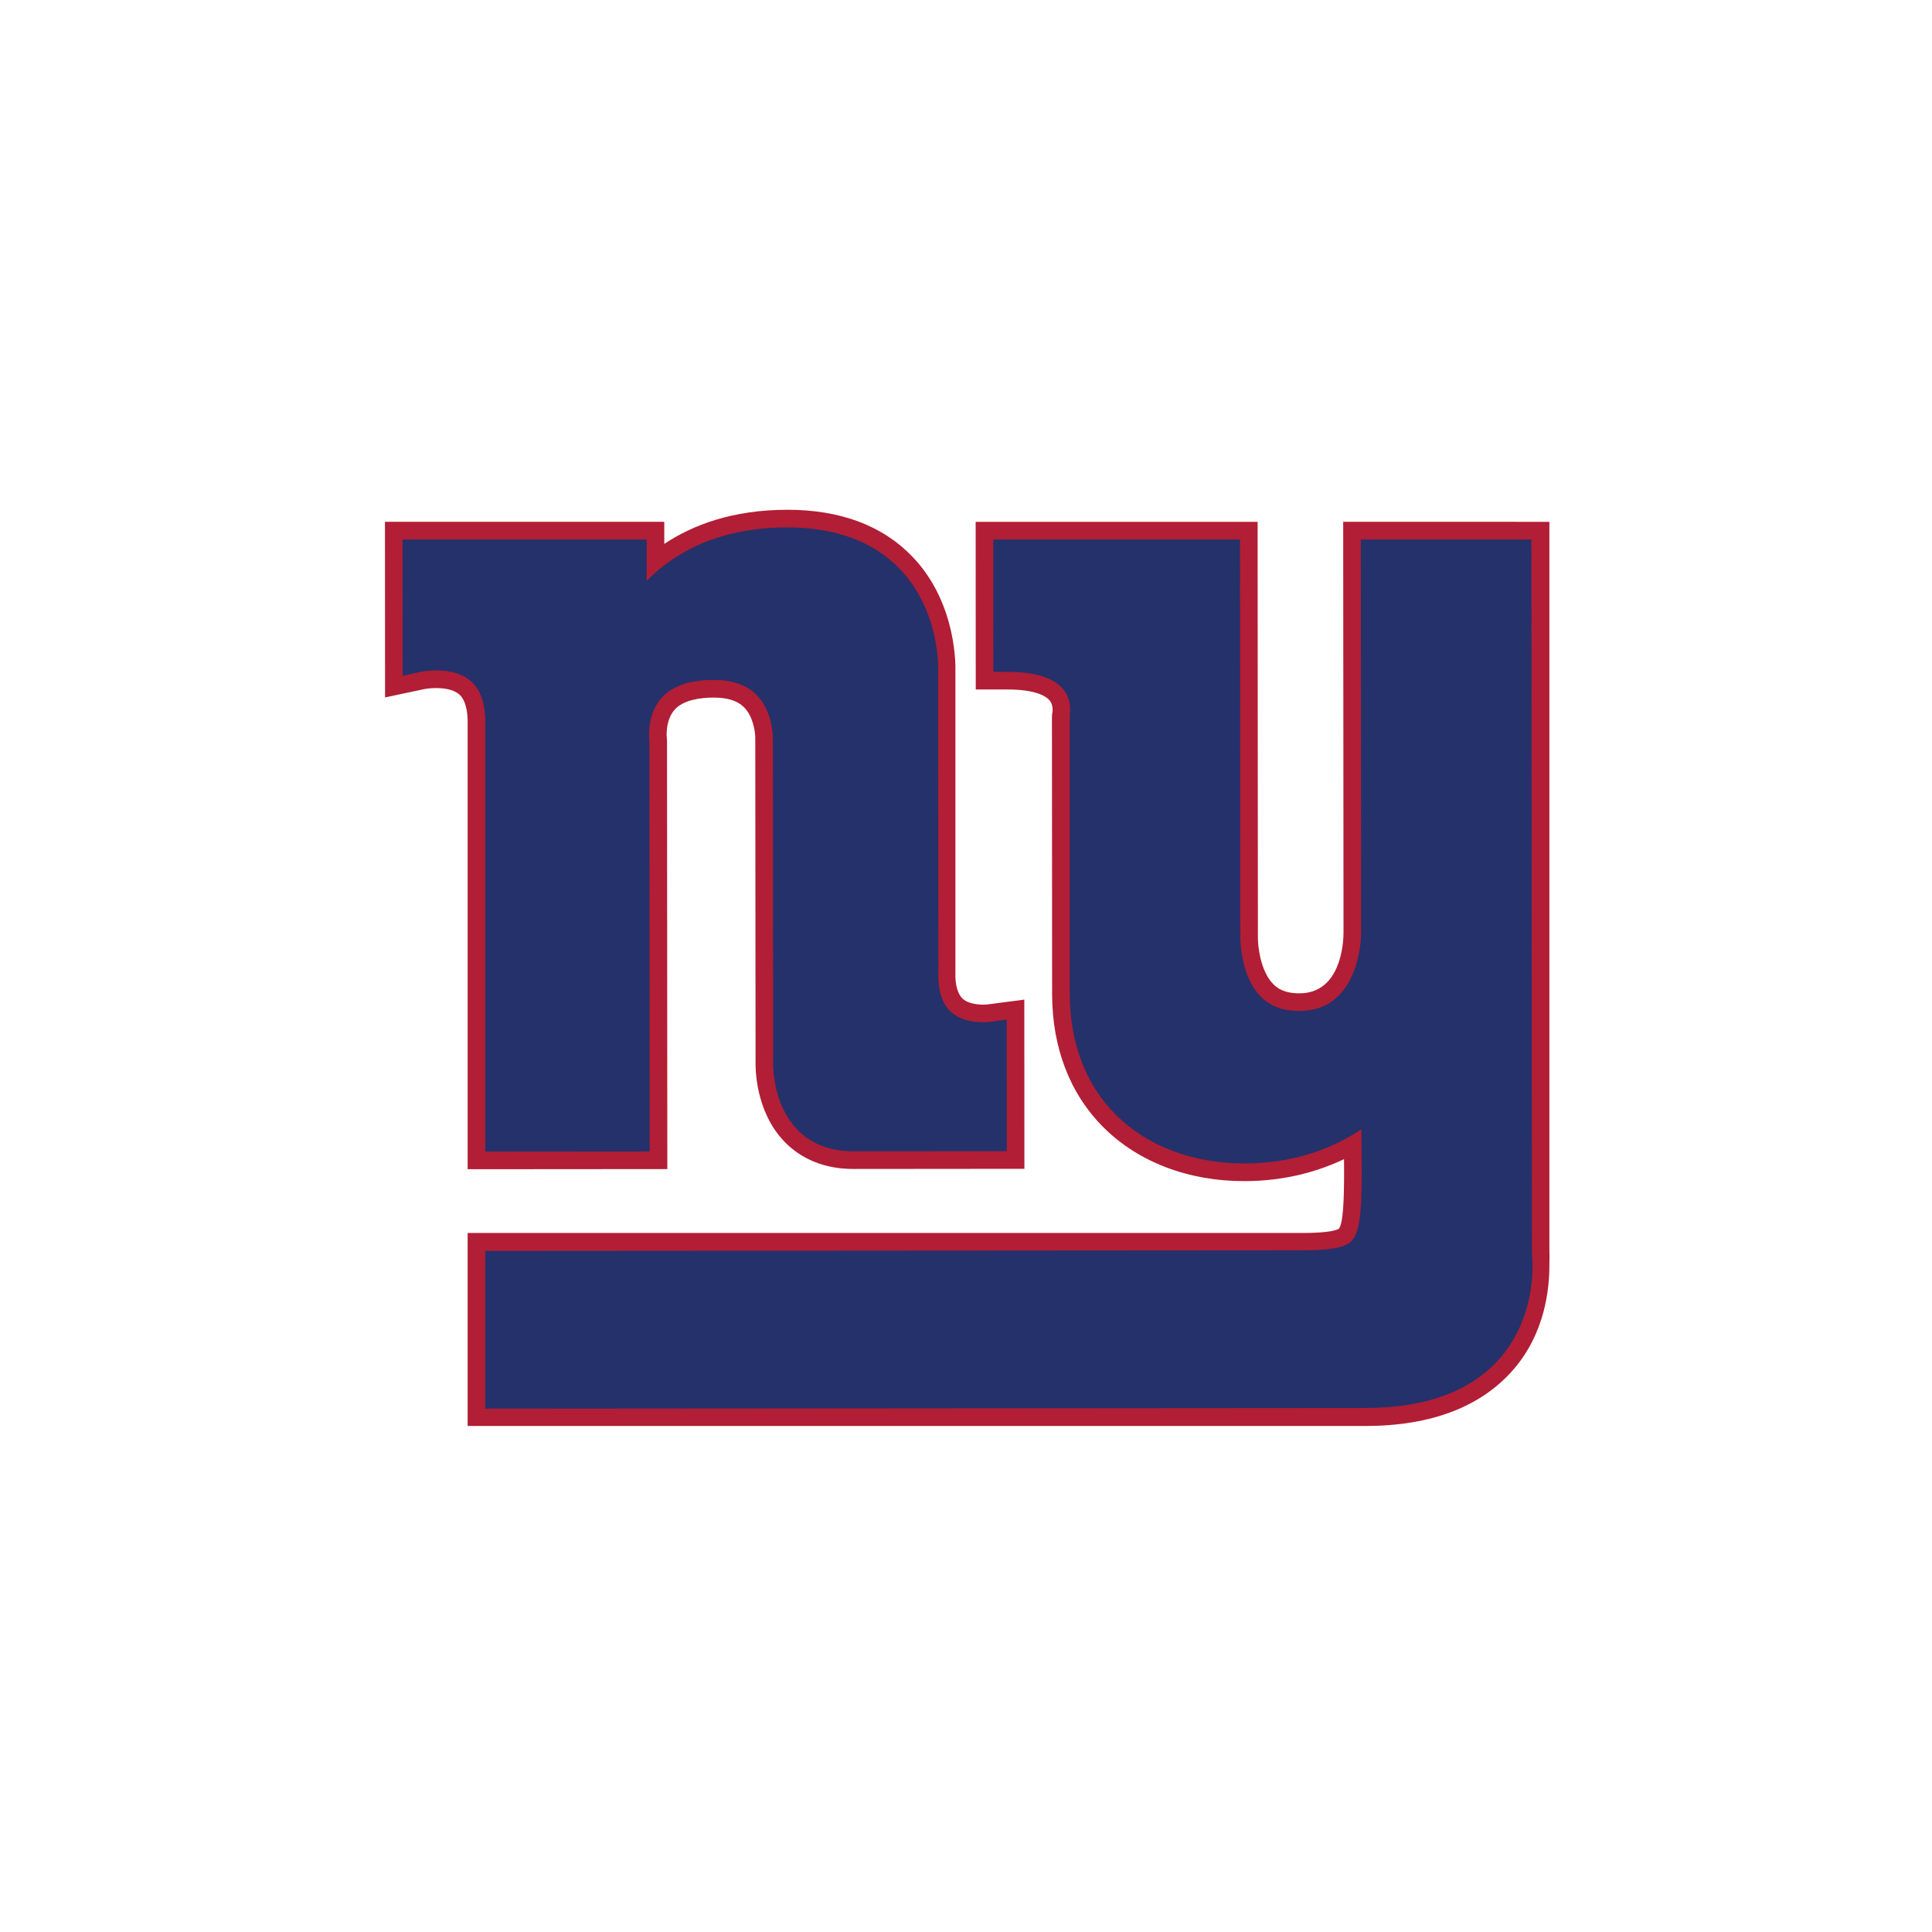
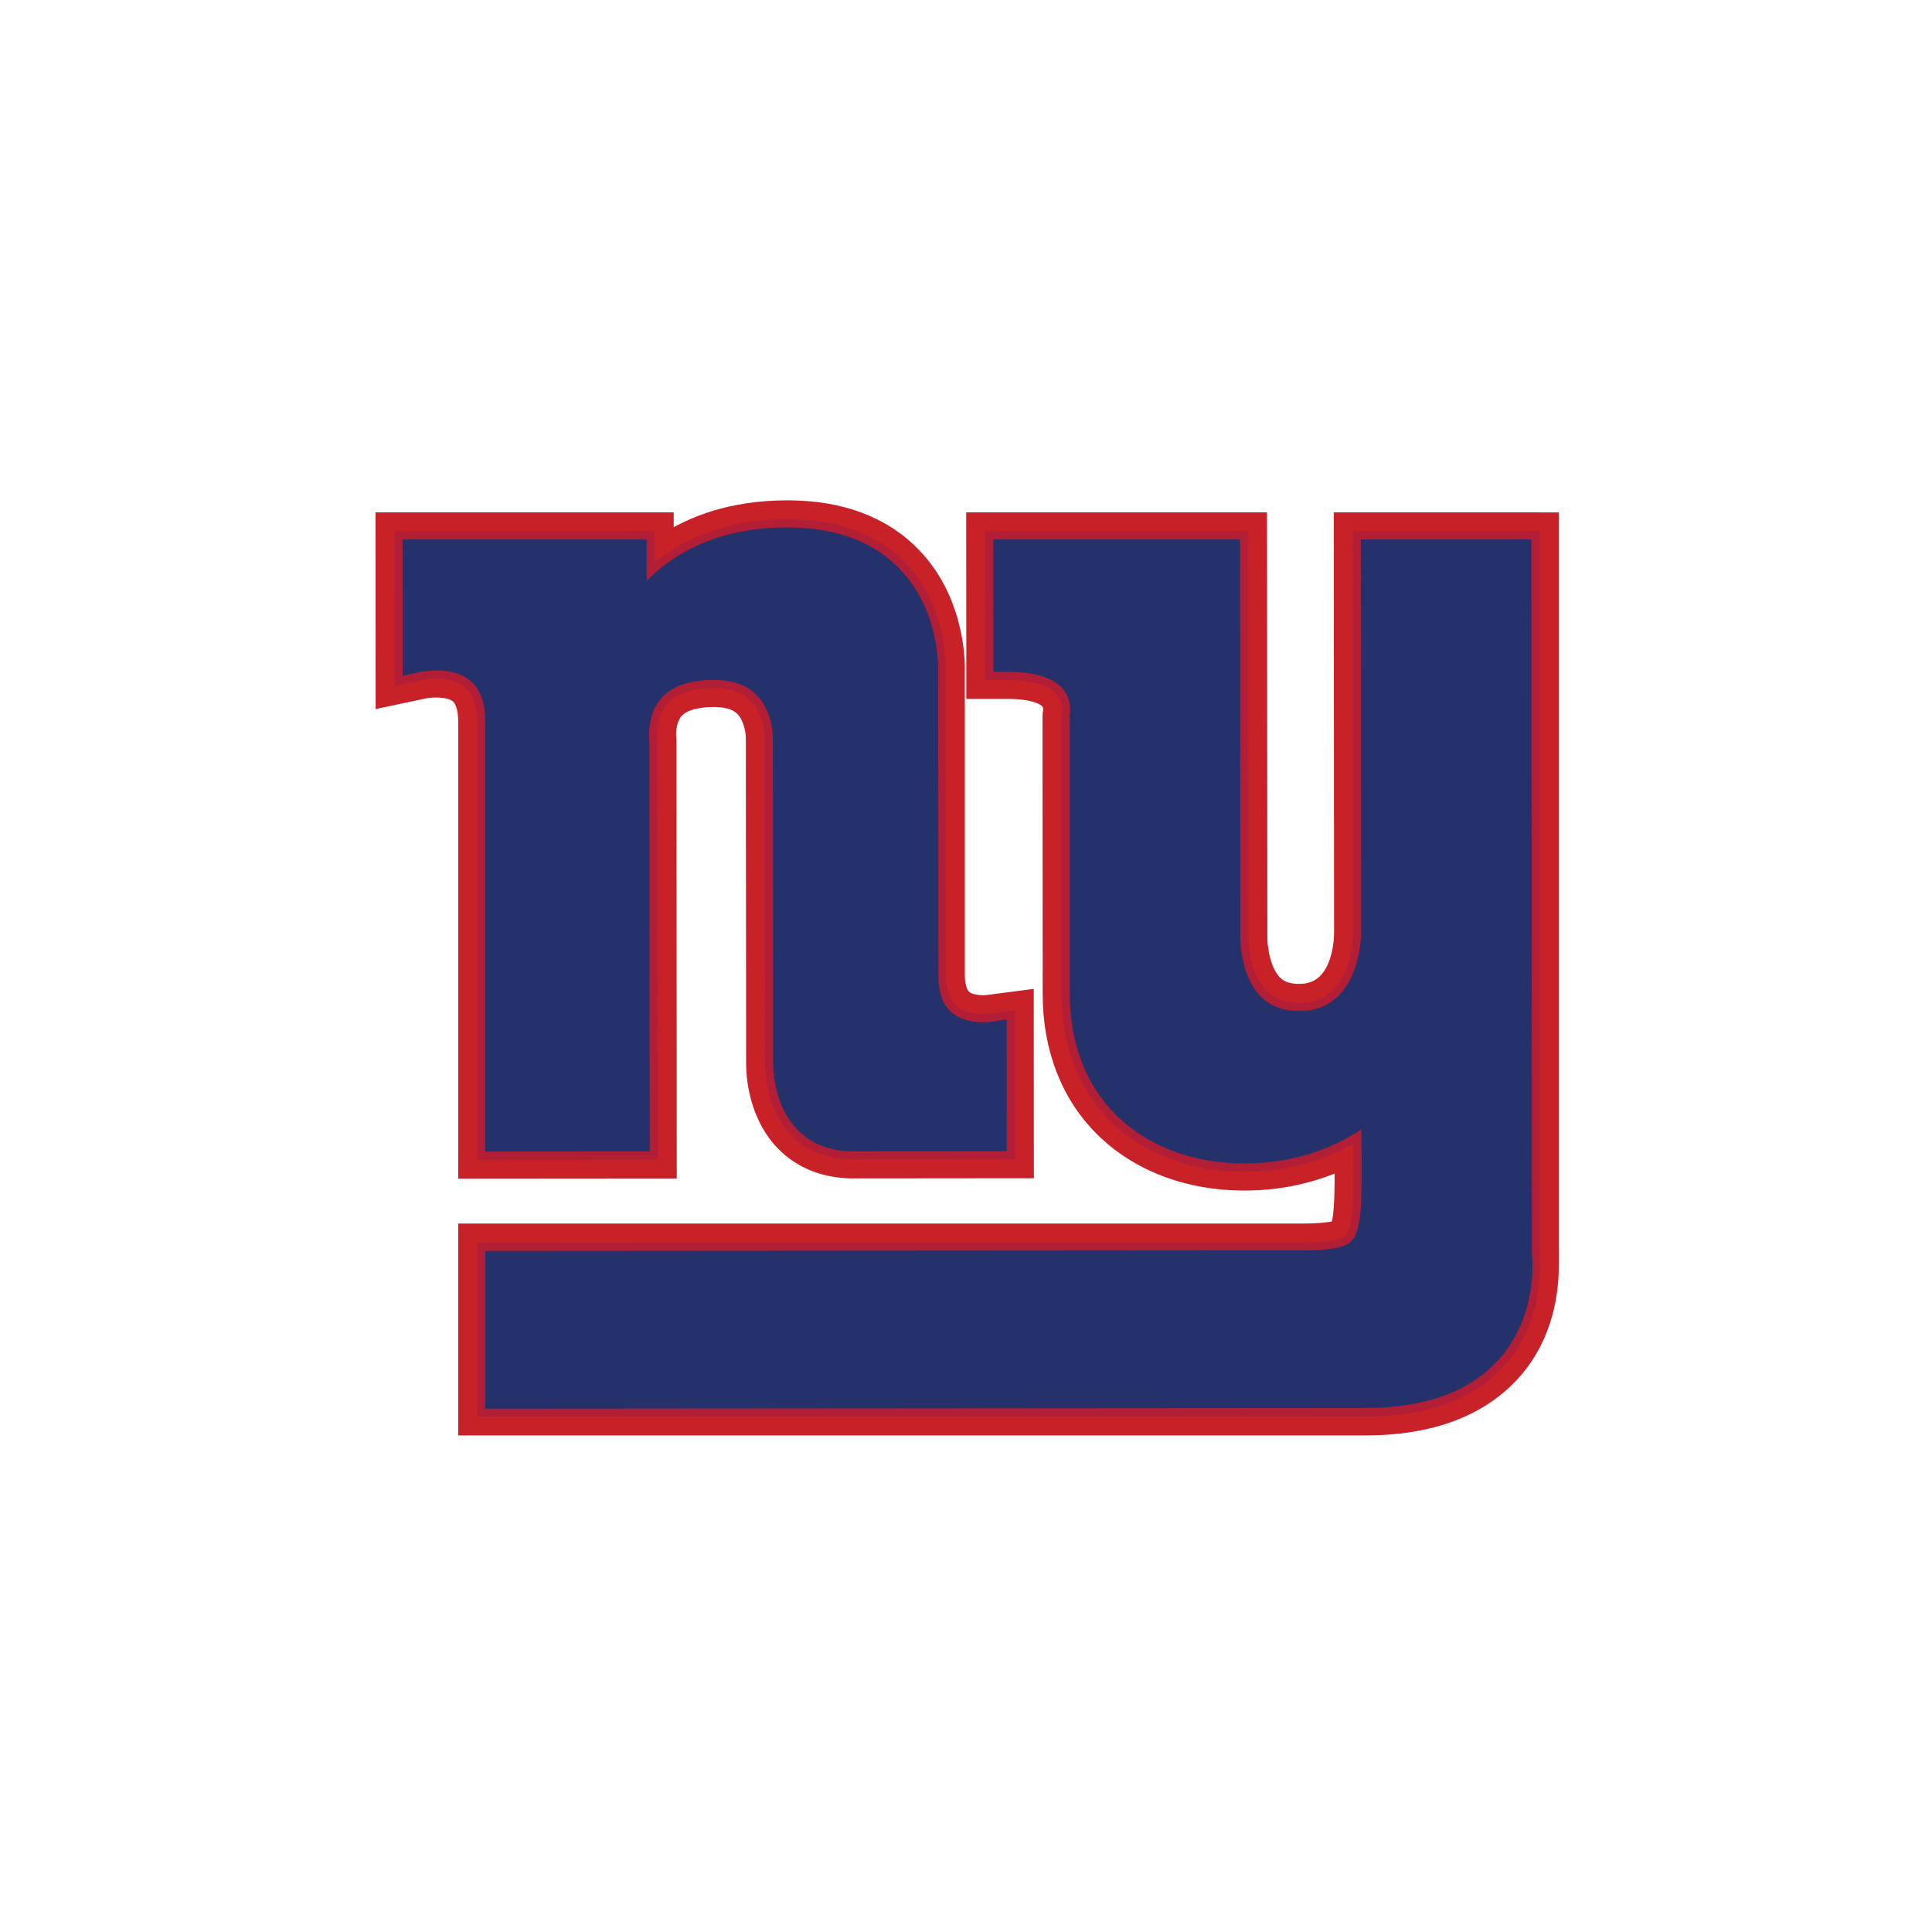
- <svg xmlns="http://www.w3.org/2000/svg" width="512" height="512" viewBox="0 0 512 512" version="1.1">
-   <g stroke="none" stroke-width="1" fill="none">
-     <path d="M402.014 138.286h-46.054l.085 109.053c-.026 2.618-.719 15.9-11.686 15.904-4.055.005-5.907-1.401-6.947-2.457-3.439-3.501-4.093-10.233-4.056-12.531l-.079-109.967h-74.716l.025 44.438 8.483-.003c7.753-.002 10.302 1.986 11.04 2.841.726.845.847 1.922.847 2.56 0 .312-.031.52-.033.544l-.112.583-.033.991.042 73.183c.011 14.223 4.707 26.426 13.574 35.294 9.23 9.231 22.512 14.305 37.396 14.291 10.964-.007 19.758-2.67 26.388-5.82.006 1.057.02 2.142.02 3.164 0 7.477-.228 13.865-1.378 15.257-.298.232-1.952 1.139-9.72 1.146h-221.171v51.146h237.912c17.419-.011 30.593-5.073 39.149-14.864 8.538-9.772 9.613-21.607 9.613-27.728 0-1.548.063-2.678 0-3.372-.003-.783 0-193.651 0-193.651h-8.591v-.001zm-278.083 171.569l52.917-.04-.08-113.688-.065-.585c-.005-.046-.469-4.606 2.093-7.474 2.363-2.641 6.934-3.198 10.354-3.201 3.694-.001 6.33.848 8.058 2.6 2.472 2.505 2.97 6.763 2.951 8.193l-.001.214.073 85.736.005-.306c-.045 1.316-.224 13.083 7.661 21.262 4.556 4.726 10.855 7.223 18.213 7.222l45.368-.041-.026-44.838-9.683 1.266c-1.113.146-4.716.192-6.582-1.447-1.514-1.332-1.997-4.083-1.998-6.156v-80.856.345c.028-.728.671-17.969-11.374-30.517-7.936-8.272-19.113-12.459-33.213-12.448-14.535.016-25.055 4.057-32.561 9.04l-.004-5.849h-74.018l.027 46.54 10.308-2.189c2.064-.438 7.073-.67 9.383 1.415 1.68 1.511 2.196 4.531 2.196 7.207v118.596h-.001z" fill="#B21E35" />
-     <path d="M283.503 263.423c.009 12.953 4.215 24.013 12.185 31.985 8.35 8.35 20.459 12.94 34.1 12.928 14.528-.01 24.873-4.953 31.004-9.077l.022 3.434c.026 2.904.053 5.576.053 8.019 0 9.764-.41 15.838-2.724 18.18-1.719 1.742-5.499 2.454-13.039 2.462l-216.507.154v41.807l233.24-.176c16.021-.013 28.011-4.447 35.64-13.177 7.546-8.638 8.661-19.097 8.661-24.51 0-1.664-.103-2.819-.16-3.33 0-.429-.141-189.162-.141-189.162h-45.208l.083 104.374c-.003.831-.267 20.573-16.349 20.582-4.376.006-7.749-1.266-10.308-3.886-5.537-5.677-5.365-15.772-5.365-15.873.004-.102-.076-105.197-.076-105.197h-65.389l.025 35.088 3.815-.001c7.127-.004 12.205 1.586 14.682 4.594 2.474 2.998 1.784 6.67 1.754 6.826v73.958zm-154.904 41.754l43.578-.033-.075-108.792-.034-.261c-.007-.064-.777-6.557 3.188-11.069 2.813-3.201 7.483-4.826 13.889-4.831 4.971-.003 8.82 1.359 11.435 4.046 4.37 4.488 4.244 11.441 4.243 11.509-.001.12.074 85.855.074 85.855-.015.304-.304 10.804 6.355 17.713 3.708 3.846 8.707 5.795 14.856 5.795l40.7-.035-.022-34.909-4.38.638c-.064.008-6.33.872-10.253-2.527-2.301-1.993-3.471-5.259-3.471-9.706l-.056-80.855c.023-.493.506-15.809-10.174-26.936-7.026-7.312-17.068-11.018-29.852-11.008-19.146.019-30.692 7.455-37.222 14.171l-.007-10.981h-64.689l.024 36.145 4.655-1.036c.085-.02 8.609-1.855 13.461 2.475 2.452 2.191 3.774 5.769 3.774 10.668v113.965z" fill="#25316A" />
+ <svg xmlns="http://www.w3.org/2000/svg" version="1.1" id="Layer_1" x="0px" y="0px" width="512px" height="512px" viewBox="0 0 512 512" enable-background="new 0 0 512 512" xml:space="preserve">
+   <g>
+     <path fill="#B21E35" stroke="#C82127" stroke-width="5" stroke-miterlimit="10" d="M402.014,138.286   H355.96l0.085,109.053c-0.026,2.618-0.719,15.899-11.686,15.904c-4.056,0.005-5.907-1.401-6.947-2.457   c-3.439-3.501-4.093-10.233-4.056-12.531l-0.079-109.967h-74.717l0.025,44.438l8.482-0.003c7.754-0.002,10.303,1.986,11.041,2.841   c0.726,0.845,0.847,1.922,0.847,2.56c0,0.312-0.031,0.52-0.033,0.544l-0.112,0.583l-0.033,0.991l0.043,73.183   c0.011,14.224,4.707,26.427,13.574,35.294c9.229,9.231,22.512,14.305,37.396,14.291c10.964-0.007,19.758-2.67,26.388-5.82   c0.006,1.058,0.021,2.143,0.021,3.164c0,7.478-0.229,13.865-1.378,15.258c-0.298,0.231-1.952,1.139-9.721,1.146h-221.17v51.146   h237.912c17.419-0.01,30.593-5.072,39.149-14.863c8.538-9.771,9.612-21.607,9.612-27.729c0-1.548,0.063-2.678,0-3.371   c-0.003-0.783,0-193.651,0-193.651h-8.591v-0.001L402.014,138.286z M123.931,309.855l52.917-0.041l-0.08-113.688l-0.065-0.585   c-0.005-0.046-0.469-4.606,2.093-7.474c2.363-2.641,6.934-3.198,10.354-3.201c3.694-0.001,6.33,0.848,8.058,2.6   c2.472,2.505,2.97,6.763,2.951,8.193l-0.001,0.214l0.073,85.735l0.005-0.306c-0.045,1.316-0.224,13.083,7.661,21.263   c4.556,4.726,10.855,7.223,18.213,7.222l45.369-0.041l-0.026-44.838l-9.683,1.266c-1.113,0.146-4.717,0.192-6.583-1.446   c-1.514-1.332-1.997-4.084-1.998-6.156v-80.856v0.345c0.028-0.728,0.671-17.969-11.374-30.517   c-7.936-8.272-19.113-12.459-33.213-12.448c-14.535,0.016-25.055,4.057-32.561,9.04l-0.004-5.849h-74.018l0.027,46.54l10.308-2.189   c2.064-0.438,7.073-0.67,9.383,1.415c1.68,1.511,2.196,4.531,2.196,7.207v118.596H123.931L123.931,309.855z" />
+     <path fill="#25316A" d="M283.503,263.423c0.009,12.953,4.215,24.013,12.185,31.985   c8.351,8.35,20.459,12.939,34.101,12.928c14.528-0.01,24.873-4.953,31.004-9.077l0.022,3.435c0.025,2.904,0.053,5.576,0.053,8.019   c0,9.765-0.41,15.838-2.725,18.181c-1.719,1.741-5.499,2.453-13.039,2.461l-216.506,0.154v41.807l233.24-0.176   c16.021-0.013,28.011-4.447,35.64-13.177c7.547-8.638,8.661-19.097,8.661-24.51c0-1.664-0.103-2.819-0.16-3.33   c0-0.429-0.141-189.162-0.141-189.162h-45.208l0.083,104.374c-0.003,0.831-0.267,20.573-16.349,20.582   c-4.376,0.006-7.749-1.266-10.309-3.886c-5.537-5.677-5.364-15.772-5.364-15.873c0.004-0.102-0.076-105.197-0.076-105.197h-65.39   l0.025,35.088l3.814-0.001c7.127-0.004,12.205,1.586,14.683,4.594c2.474,2.998,1.784,6.67,1.754,6.826v73.958L283.503,263.423z    M128.599,305.177l43.578-0.032l-0.075-108.792l-0.034-0.261c-0.007-0.064-0.777-6.557,3.188-11.069   c2.813-3.201,7.483-4.826,13.889-4.831c4.971-0.003,8.82,1.359,11.435,4.046c4.37,4.488,4.244,11.441,4.243,11.509   c-0.001,0.12,0.074,85.855,0.074,85.855c-0.015,0.304-0.304,10.804,6.355,17.713c3.708,3.846,8.707,5.795,14.856,5.795   l40.701-0.035l-0.022-34.909l-4.38,0.638c-0.064,0.008-6.33,0.873-10.253-2.527c-2.301-1.992-3.471-5.258-3.471-9.705   l-0.056-80.855c0.023-0.493,0.506-15.809-10.174-26.936c-7.026-7.312-17.068-11.018-29.852-11.008   c-19.146,0.019-30.692,7.455-37.222,14.171l-0.007-10.981h-64.689l0.024,36.145l4.655-1.036c0.085-0.021,8.609-1.855,13.461,2.475   c2.452,2.191,3.774,5.769,3.774,10.668v113.965L128.599,305.177z" />
  </g>
</svg>
